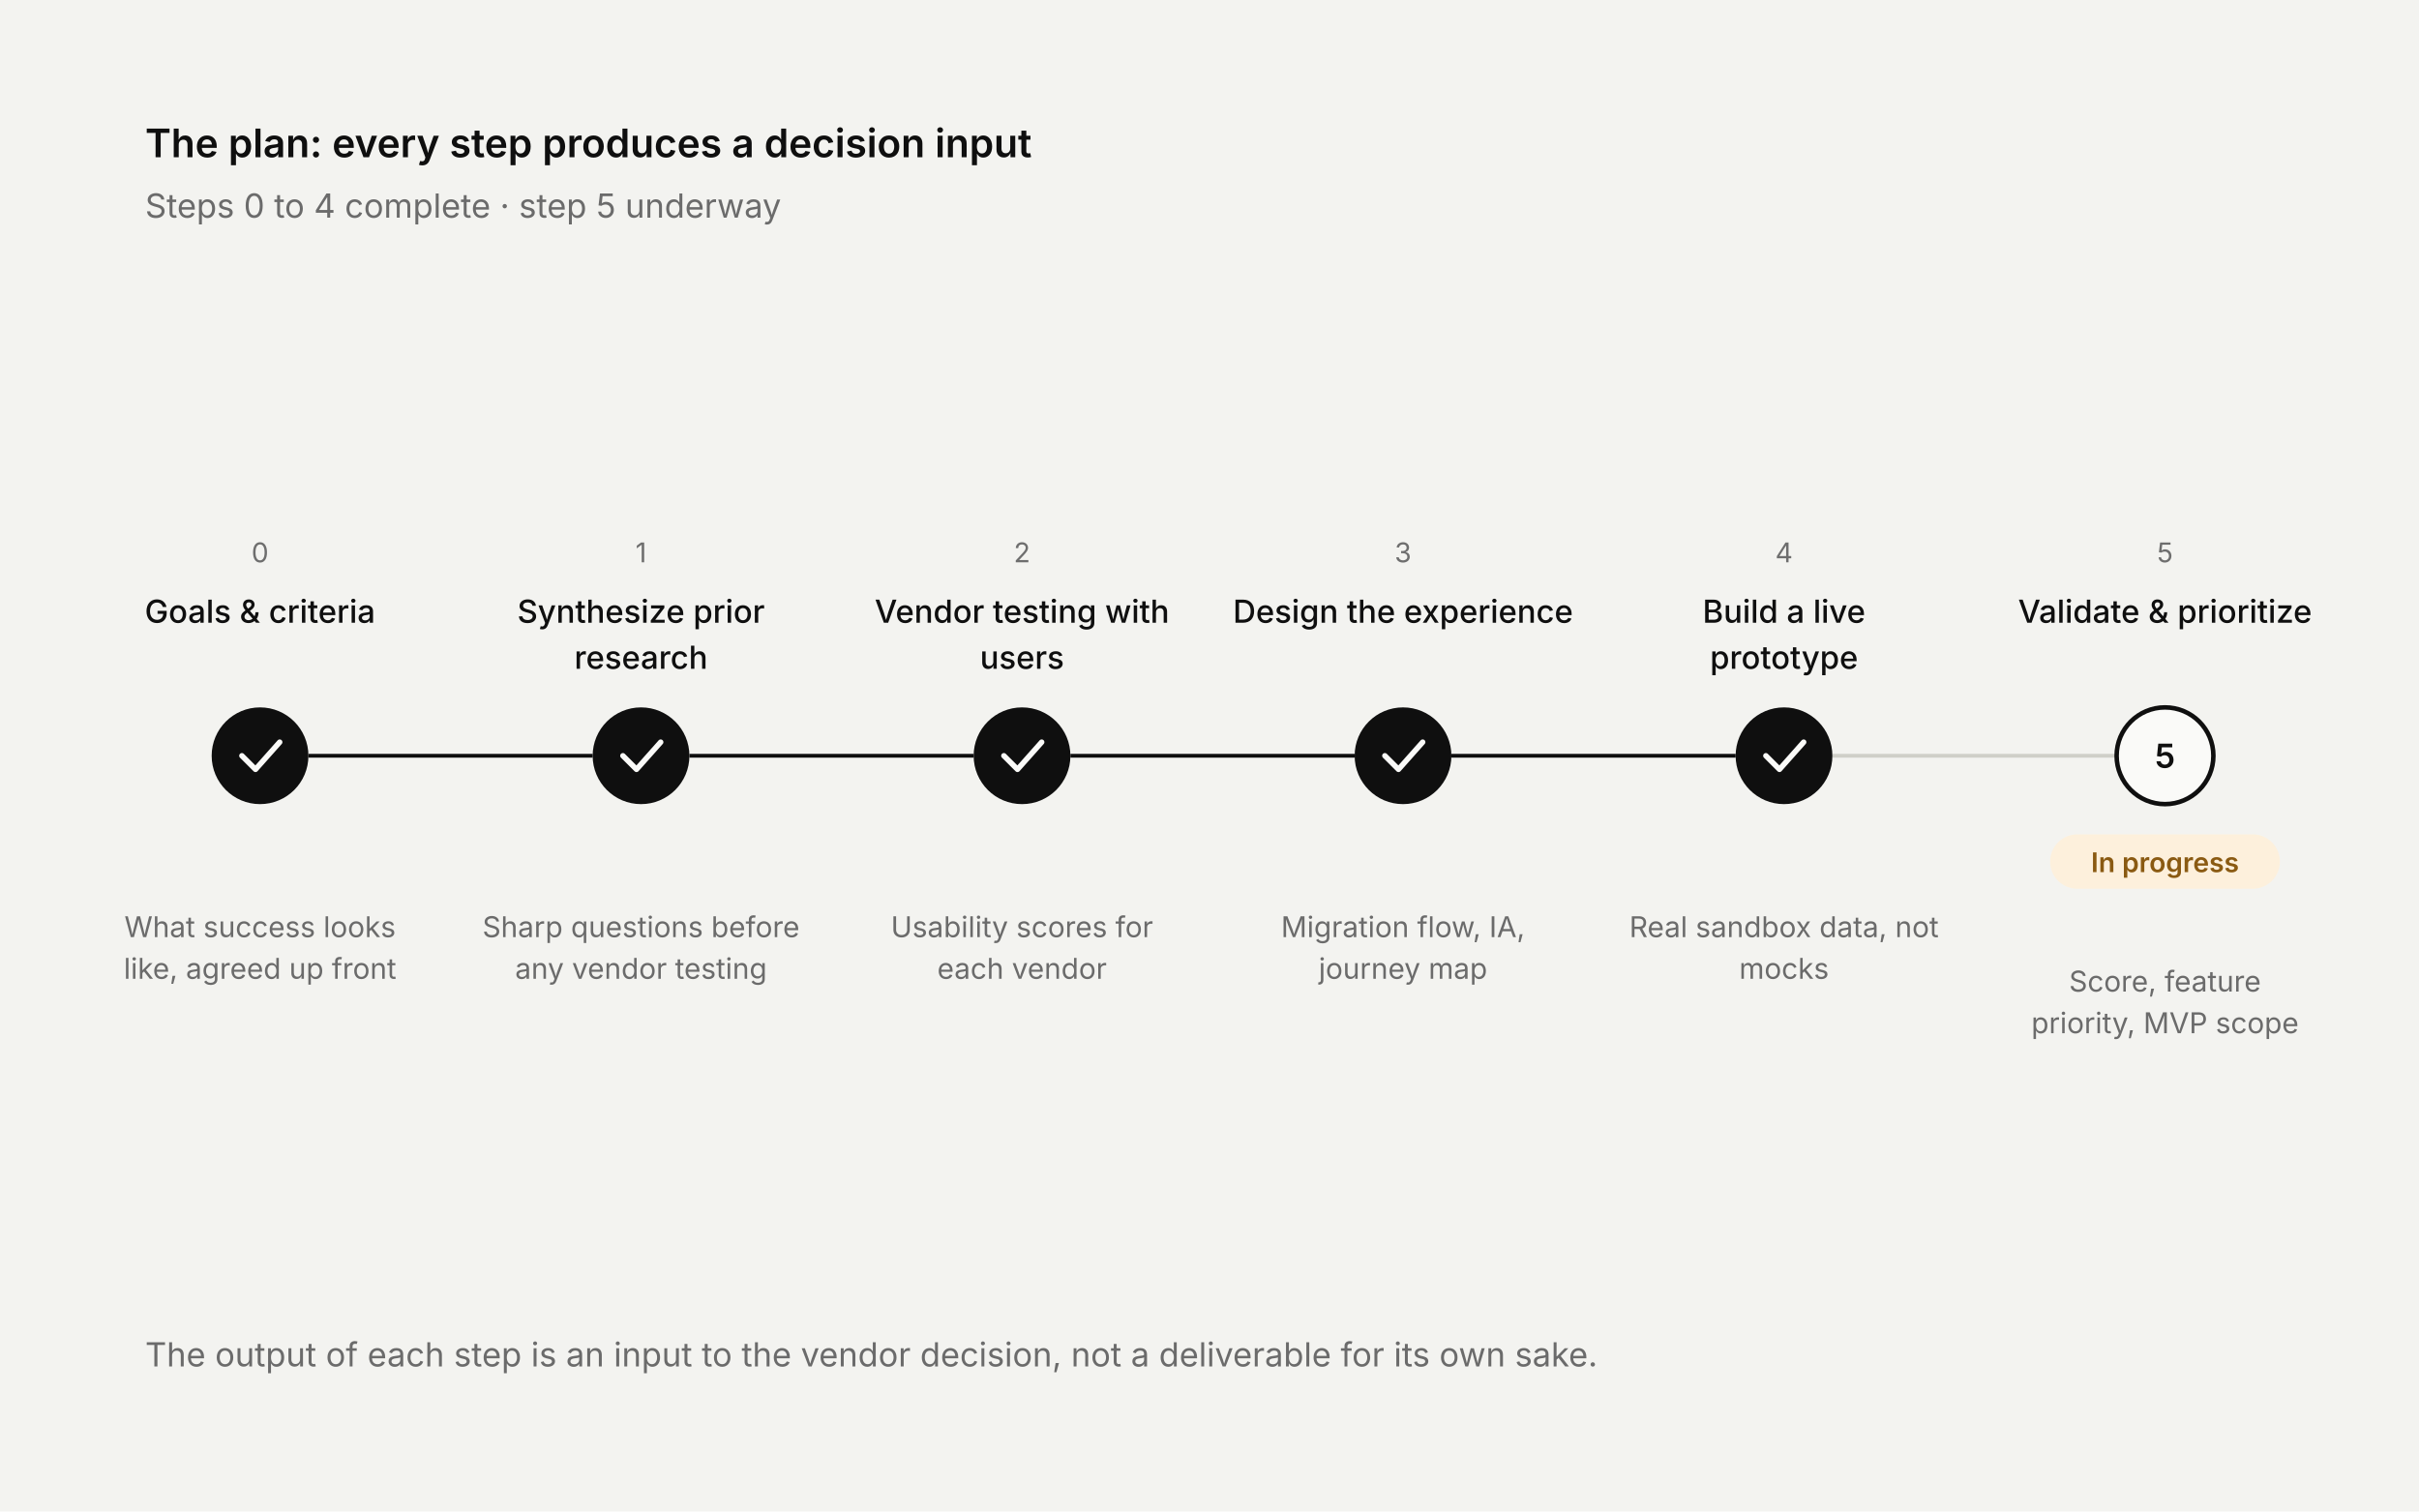
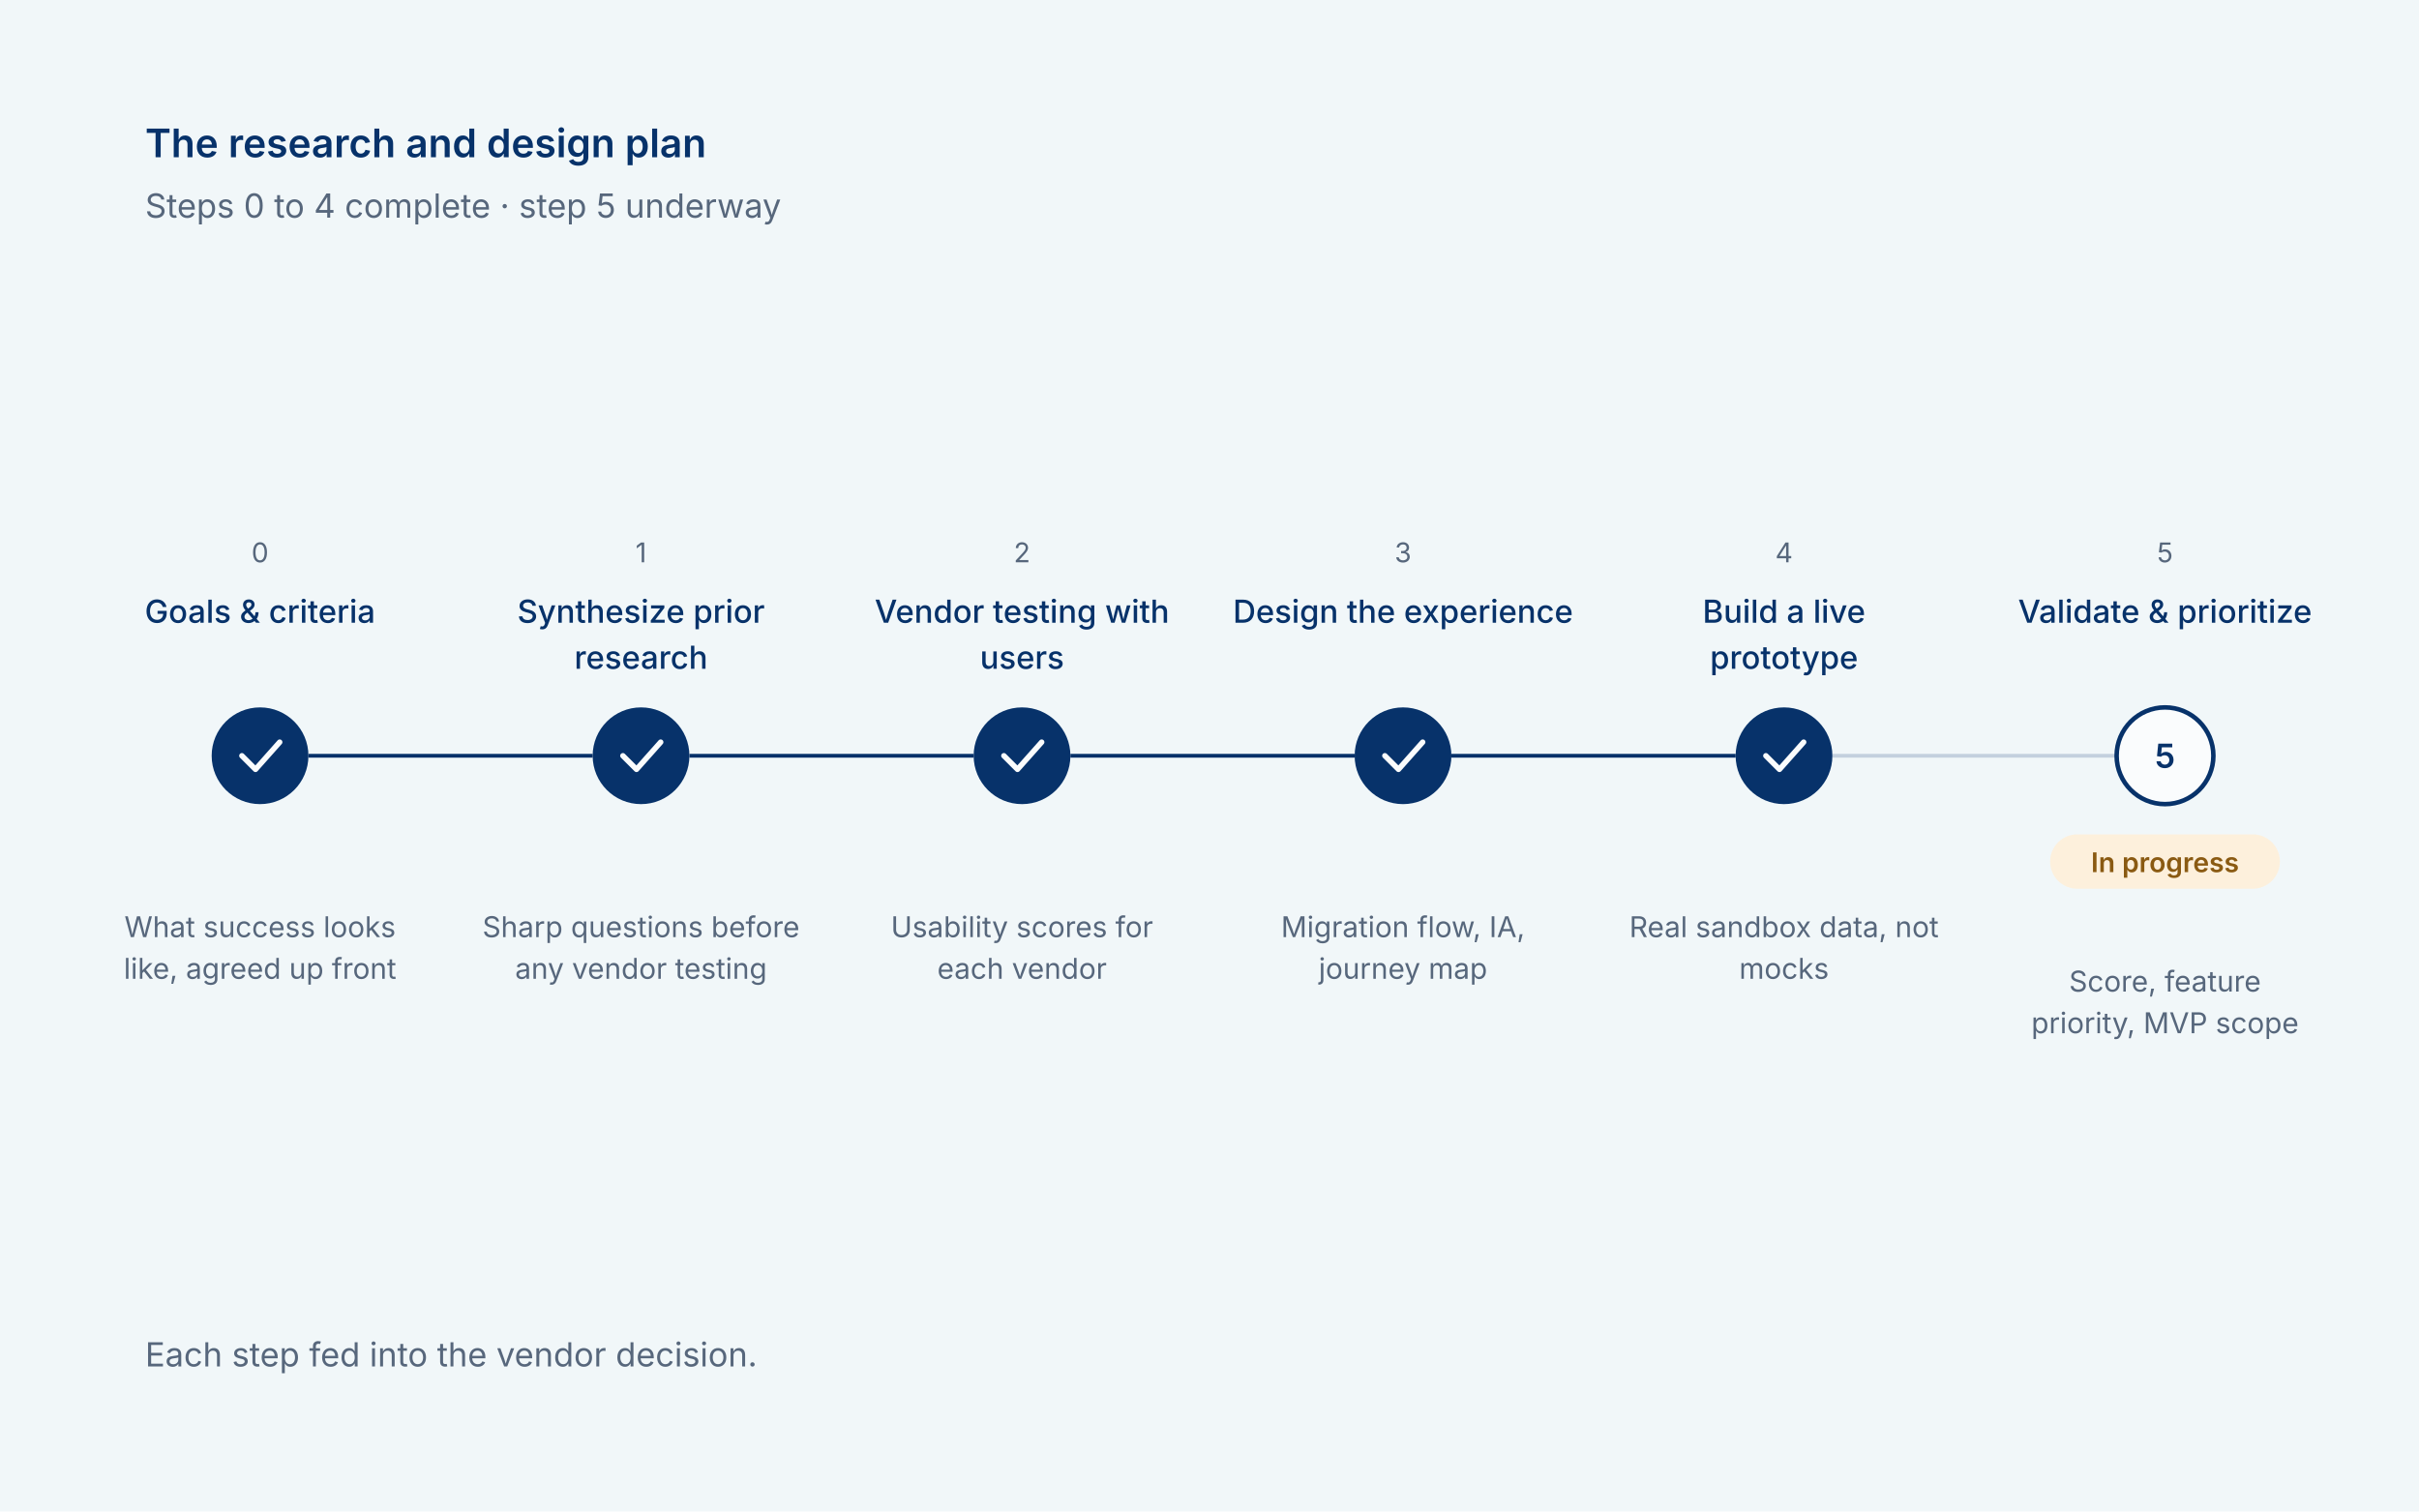
<svg xmlns="http://www.w3.org/2000/svg" viewBox="0 0 800 500" width="800" height="500" role="img" aria-label="Research and design plan in six steps. Steps zero to four are complete and step five, validate and prioritize, is in progress" font-family="Inter, Helvetica, Arial, sans-serif">
-   <rect width="800" height="500" fill="#f3f3f0" />
-   <text x="48" y="52" font-size="13" fill="#0f0f0f" text-anchor="start" font-weight="600">The plan: every step produces a decision input</text>
-   <text x="48" y="72" font-size="11" fill="#6b6b6b" text-anchor="start">Steps 0 to 4 complete · step 5 underway</text>
-   <line x1="102" y1="250" x2="196" y2="250" stroke="#0f0f0f" stroke-width="1.25" />
-   <line x1="228" y1="250" x2="322" y2="250" stroke="#0f0f0f" stroke-width="1.25" />
-   <line x1="354" y1="250" x2="448" y2="250" stroke="#0f0f0f" stroke-width="1.25" />
-   <line x1="480" y1="250" x2="574" y2="250" stroke="#0f0f0f" stroke-width="1.25" />
-   <line x1="606" y1="250" x2="700" y2="250" stroke="#cfcfc8" stroke-width="1.25" />
-   <circle cx="86" cy="250" r="16" fill="#0f0f0f" />
-   <path d="M80 250 L84.5 254.5 L92.5 245.5" fill="none" stroke="#fafaf8" stroke-width="1.8" stroke-linecap="round" stroke-linejoin="round" />
-   <text x="86" y="186" font-size="9" fill="#6e6e6e" text-anchor="middle" letter-spacing="1">0</text>
-   <text x="86" y="206.0" font-size="10.5" fill="#0f0f0f" text-anchor="middle" font-weight="500">Goals &amp; criteria</text>
-   <text x="86" y="310.0" font-size="9.5" fill="#6b6b6b" text-anchor="middle">What success looks</text>
-   <text x="86" y="323.775" font-size="9.5" fill="#6b6b6b" text-anchor="middle">like, agreed up front</text>
-   <circle cx="212" cy="250" r="16" fill="#0f0f0f" />
-   <path d="M206 250 L210.5 254.5 L218.5 245.5" fill="none" stroke="#fafaf8" stroke-width="1.8" stroke-linecap="round" stroke-linejoin="round" />
-   <text x="212" y="186" font-size="9" fill="#6e6e6e" text-anchor="middle" letter-spacing="1">1</text>
-   <text x="212" y="206.0" font-size="10.5" fill="#0f0f0f" text-anchor="middle" font-weight="500">Synthesize prior</text>
-   <text x="212" y="221.225" font-size="10.5" fill="#0f0f0f" text-anchor="middle" font-weight="500">research</text>
-   <text x="212" y="310.0" font-size="9.5" fill="#6b6b6b" text-anchor="middle">Sharp questions before</text>
-   <text x="212" y="323.775" font-size="9.5" fill="#6b6b6b" text-anchor="middle">any vendor testing</text>
-   <circle cx="338" cy="250" r="16" fill="#0f0f0f" />
-   <path d="M332 250 L336.5 254.5 L344.5 245.5" fill="none" stroke="#fafaf8" stroke-width="1.8" stroke-linecap="round" stroke-linejoin="round" />
-   <text x="338" y="186" font-size="9" fill="#6e6e6e" text-anchor="middle" letter-spacing="1">2</text>
-   <text x="338" y="206.0" font-size="10.5" fill="#0f0f0f" text-anchor="middle" font-weight="500">Vendor testing with</text>
-   <text x="338" y="221.225" font-size="10.5" fill="#0f0f0f" text-anchor="middle" font-weight="500">users</text>
-   <text x="338" y="310.0" font-size="9.5" fill="#6b6b6b" text-anchor="middle">Usability scores for</text>
-   <text x="338" y="323.775" font-size="9.5" fill="#6b6b6b" text-anchor="middle">each vendor</text>
-   <circle cx="464" cy="250" r="16" fill="#0f0f0f" />
-   <path d="M458 250 L462.5 254.5 L470.5 245.5" fill="none" stroke="#fafaf8" stroke-width="1.8" stroke-linecap="round" stroke-linejoin="round" />
-   <text x="464" y="186" font-size="9" fill="#6e6e6e" text-anchor="middle" letter-spacing="1">3</text>
-   <text x="464" y="206.0" font-size="10.5" fill="#0f0f0f" text-anchor="middle" font-weight="500">Design the experience</text>
-   <text x="464" y="310.0" font-size="9.5" fill="#6b6b6b" text-anchor="middle">Migration flow, IA,</text>
-   <text x="464" y="323.775" font-size="9.5" fill="#6b6b6b" text-anchor="middle">journey map</text>
-   <circle cx="590" cy="250" r="16" fill="#0f0f0f" />
-   <path d="M584 250 L588.5 254.5 L596.5 245.5" fill="none" stroke="#fafaf8" stroke-width="1.8" stroke-linecap="round" stroke-linejoin="round" />
-   <text x="590" y="186" font-size="9" fill="#6e6e6e" text-anchor="middle" letter-spacing="1">4</text>
-   <text x="590" y="206.0" font-size="10.5" fill="#0f0f0f" text-anchor="middle" font-weight="500">Build a live</text>
-   <text x="590" y="221.225" font-size="10.5" fill="#0f0f0f" text-anchor="middle" font-weight="500">prototype</text>
-   <text x="590" y="310.0" font-size="9.5" fill="#6b6b6b" text-anchor="middle">Real sandbox data, not</text>
-   <text x="590" y="323.775" font-size="9.5" fill="#6b6b6b" text-anchor="middle">mocks</text>
-   <circle cx="716" cy="250" r="16" fill="#fafaf8" stroke="#0f0f0f" stroke-width="1.5" />
-   <text x="716" y="254" font-size="11" fill="#0f0f0f" text-anchor="middle" font-weight="600">5</text>
+   <rect width="800" height="500" fill="#F1F7F9" />
+   <text x="48" y="52" font-size="13" fill="#07326A" text-anchor="start" font-weight="600">The research and design plan</text>
+   <text x="48" y="72" font-size="11" fill="#57677C" text-anchor="start">Steps 0 to 4 complete · step 5 underway</text>
+   <line x1="102" y1="250" x2="196" y2="250" stroke="#07326A" stroke-width="1.25" />
+   <line x1="228" y1="250" x2="322" y2="250" stroke="#07326A" stroke-width="1.25" />
+   <line x1="354" y1="250" x2="448" y2="250" stroke="#07326A" stroke-width="1.25" />
+   <line x1="480" y1="250" x2="574" y2="250" stroke="#07326A" stroke-width="1.25" />
+   <line x1="606" y1="250" x2="700" y2="250" stroke="#C3D0DE" stroke-width="1.25" />
+   <circle cx="86" cy="250" r="16" fill="#07326A" />
+   <path d="M80 250 L84.5 254.5 L92.5 245.5" fill="none" stroke="#FAFCFD" stroke-width="1.8" stroke-linecap="round" stroke-linejoin="round" />
+   <text x="86" y="186" font-size="9" fill="#57677C" text-anchor="middle" letter-spacing="1">0</text>
+   <text x="86" y="206.0" font-size="10.5" fill="#07326A" text-anchor="middle" font-weight="500">Goals &amp; criteria</text>
+   <text x="86" y="310.0" font-size="9.5" fill="#57677C" text-anchor="middle">What success looks</text>
+   <text x="86" y="323.775" font-size="9.5" fill="#57677C" text-anchor="middle">like, agreed up front</text>
+   <circle cx="212" cy="250" r="16" fill="#07326A" />
+   <path d="M206 250 L210.5 254.5 L218.5 245.5" fill="none" stroke="#FAFCFD" stroke-width="1.8" stroke-linecap="round" stroke-linejoin="round" />
+   <text x="212" y="186" font-size="9" fill="#57677C" text-anchor="middle" letter-spacing="1">1</text>
+   <text x="212" y="206.0" font-size="10.5" fill="#07326A" text-anchor="middle" font-weight="500">Synthesize prior</text>
+   <text x="212" y="221.225" font-size="10.5" fill="#07326A" text-anchor="middle" font-weight="500">research</text>
+   <text x="212" y="310.0" font-size="9.5" fill="#57677C" text-anchor="middle">Sharp questions before</text>
+   <text x="212" y="323.775" font-size="9.5" fill="#57677C" text-anchor="middle">any vendor testing</text>
+   <circle cx="338" cy="250" r="16" fill="#07326A" />
+   <path d="M332 250 L336.5 254.5 L344.5 245.5" fill="none" stroke="#FAFCFD" stroke-width="1.8" stroke-linecap="round" stroke-linejoin="round" />
+   <text x="338" y="186" font-size="9" fill="#57677C" text-anchor="middle" letter-spacing="1">2</text>
+   <text x="338" y="206.0" font-size="10.5" fill="#07326A" text-anchor="middle" font-weight="500">Vendor testing with</text>
+   <text x="338" y="221.225" font-size="10.5" fill="#07326A" text-anchor="middle" font-weight="500">users</text>
+   <text x="338" y="310.0" font-size="9.5" fill="#57677C" text-anchor="middle">Usability scores for</text>
+   <text x="338" y="323.775" font-size="9.5" fill="#57677C" text-anchor="middle">each vendor</text>
+   <circle cx="464" cy="250" r="16" fill="#07326A" />
+   <path d="M458 250 L462.5 254.5 L470.5 245.5" fill="none" stroke="#FAFCFD" stroke-width="1.8" stroke-linecap="round" stroke-linejoin="round" />
+   <text x="464" y="186" font-size="9" fill="#57677C" text-anchor="middle" letter-spacing="1">3</text>
+   <text x="464" y="206.0" font-size="10.5" fill="#07326A" text-anchor="middle" font-weight="500">Design the experience</text>
+   <text x="464" y="310.0" font-size="9.5" fill="#57677C" text-anchor="middle">Migration flow, IA,</text>
+   <text x="464" y="323.775" font-size="9.5" fill="#57677C" text-anchor="middle">journey map</text>
+   <circle cx="590" cy="250" r="16" fill="#07326A" />
+   <path d="M584 250 L588.5 254.5 L596.5 245.5" fill="none" stroke="#FAFCFD" stroke-width="1.8" stroke-linecap="round" stroke-linejoin="round" />
+   <text x="590" y="186" font-size="9" fill="#57677C" text-anchor="middle" letter-spacing="1">4</text>
+   <text x="590" y="206.0" font-size="10.5" fill="#07326A" text-anchor="middle" font-weight="500">Build a live</text>
+   <text x="590" y="221.225" font-size="10.5" fill="#07326A" text-anchor="middle" font-weight="500">prototype</text>
+   <text x="590" y="310.0" font-size="9.5" fill="#57677C" text-anchor="middle">Real sandbox data, not</text>
+   <text x="590" y="323.775" font-size="9.5" fill="#57677C" text-anchor="middle">mocks</text>
+   <circle cx="716" cy="250" r="16" fill="#FAFCFD" stroke="#07326A" stroke-width="1.5" />
+   <text x="716" y="254" font-size="11" fill="#07326A" text-anchor="middle" font-weight="600">5</text>
  <rect x="678" y="276" width="76" height="18" rx="9" fill="#fdf0dc" />
  <text x="716" y="288.5" font-size="9" fill="#8a5a12" text-anchor="middle" font-weight="600">In progress</text>
-   <text x="716" y="186" font-size="9" fill="#6e6e6e" text-anchor="middle" letter-spacing="1">5</text>
-   <text x="716" y="206.0" font-size="10.5" fill="#0f0f0f" text-anchor="middle" font-weight="500">Validate &amp; prioritize</text>
-   <text x="716" y="328.0" font-size="9.5" fill="#6b6b6b" text-anchor="middle">Score, feature</text>
-   <text x="716" y="341.775" font-size="9.5" fill="#6b6b6b" text-anchor="middle">priority, MVP scope</text>
-   <text x="48" y="452" font-size="11" fill="#6b6b6b" text-anchor="start">The output of each step is an input to the vendor decision, not a deliverable for its own sake.</text>
+   <text x="716" y="186" font-size="9" fill="#57677C" text-anchor="middle" letter-spacing="1">5</text>
+   <text x="716" y="206.0" font-size="10.5" fill="#07326A" text-anchor="middle" font-weight="500">Validate &amp; prioritize</text>
+   <text x="716" y="328.0" font-size="9.5" fill="#57677C" text-anchor="middle">Score, feature</text>
+   <text x="716" y="341.775" font-size="9.5" fill="#57677C" text-anchor="middle">priority, MVP scope</text>
+   <text x="48" y="452" font-size="11" fill="#57677C" text-anchor="start">Each step fed into the vendor decision.</text>
</svg>
